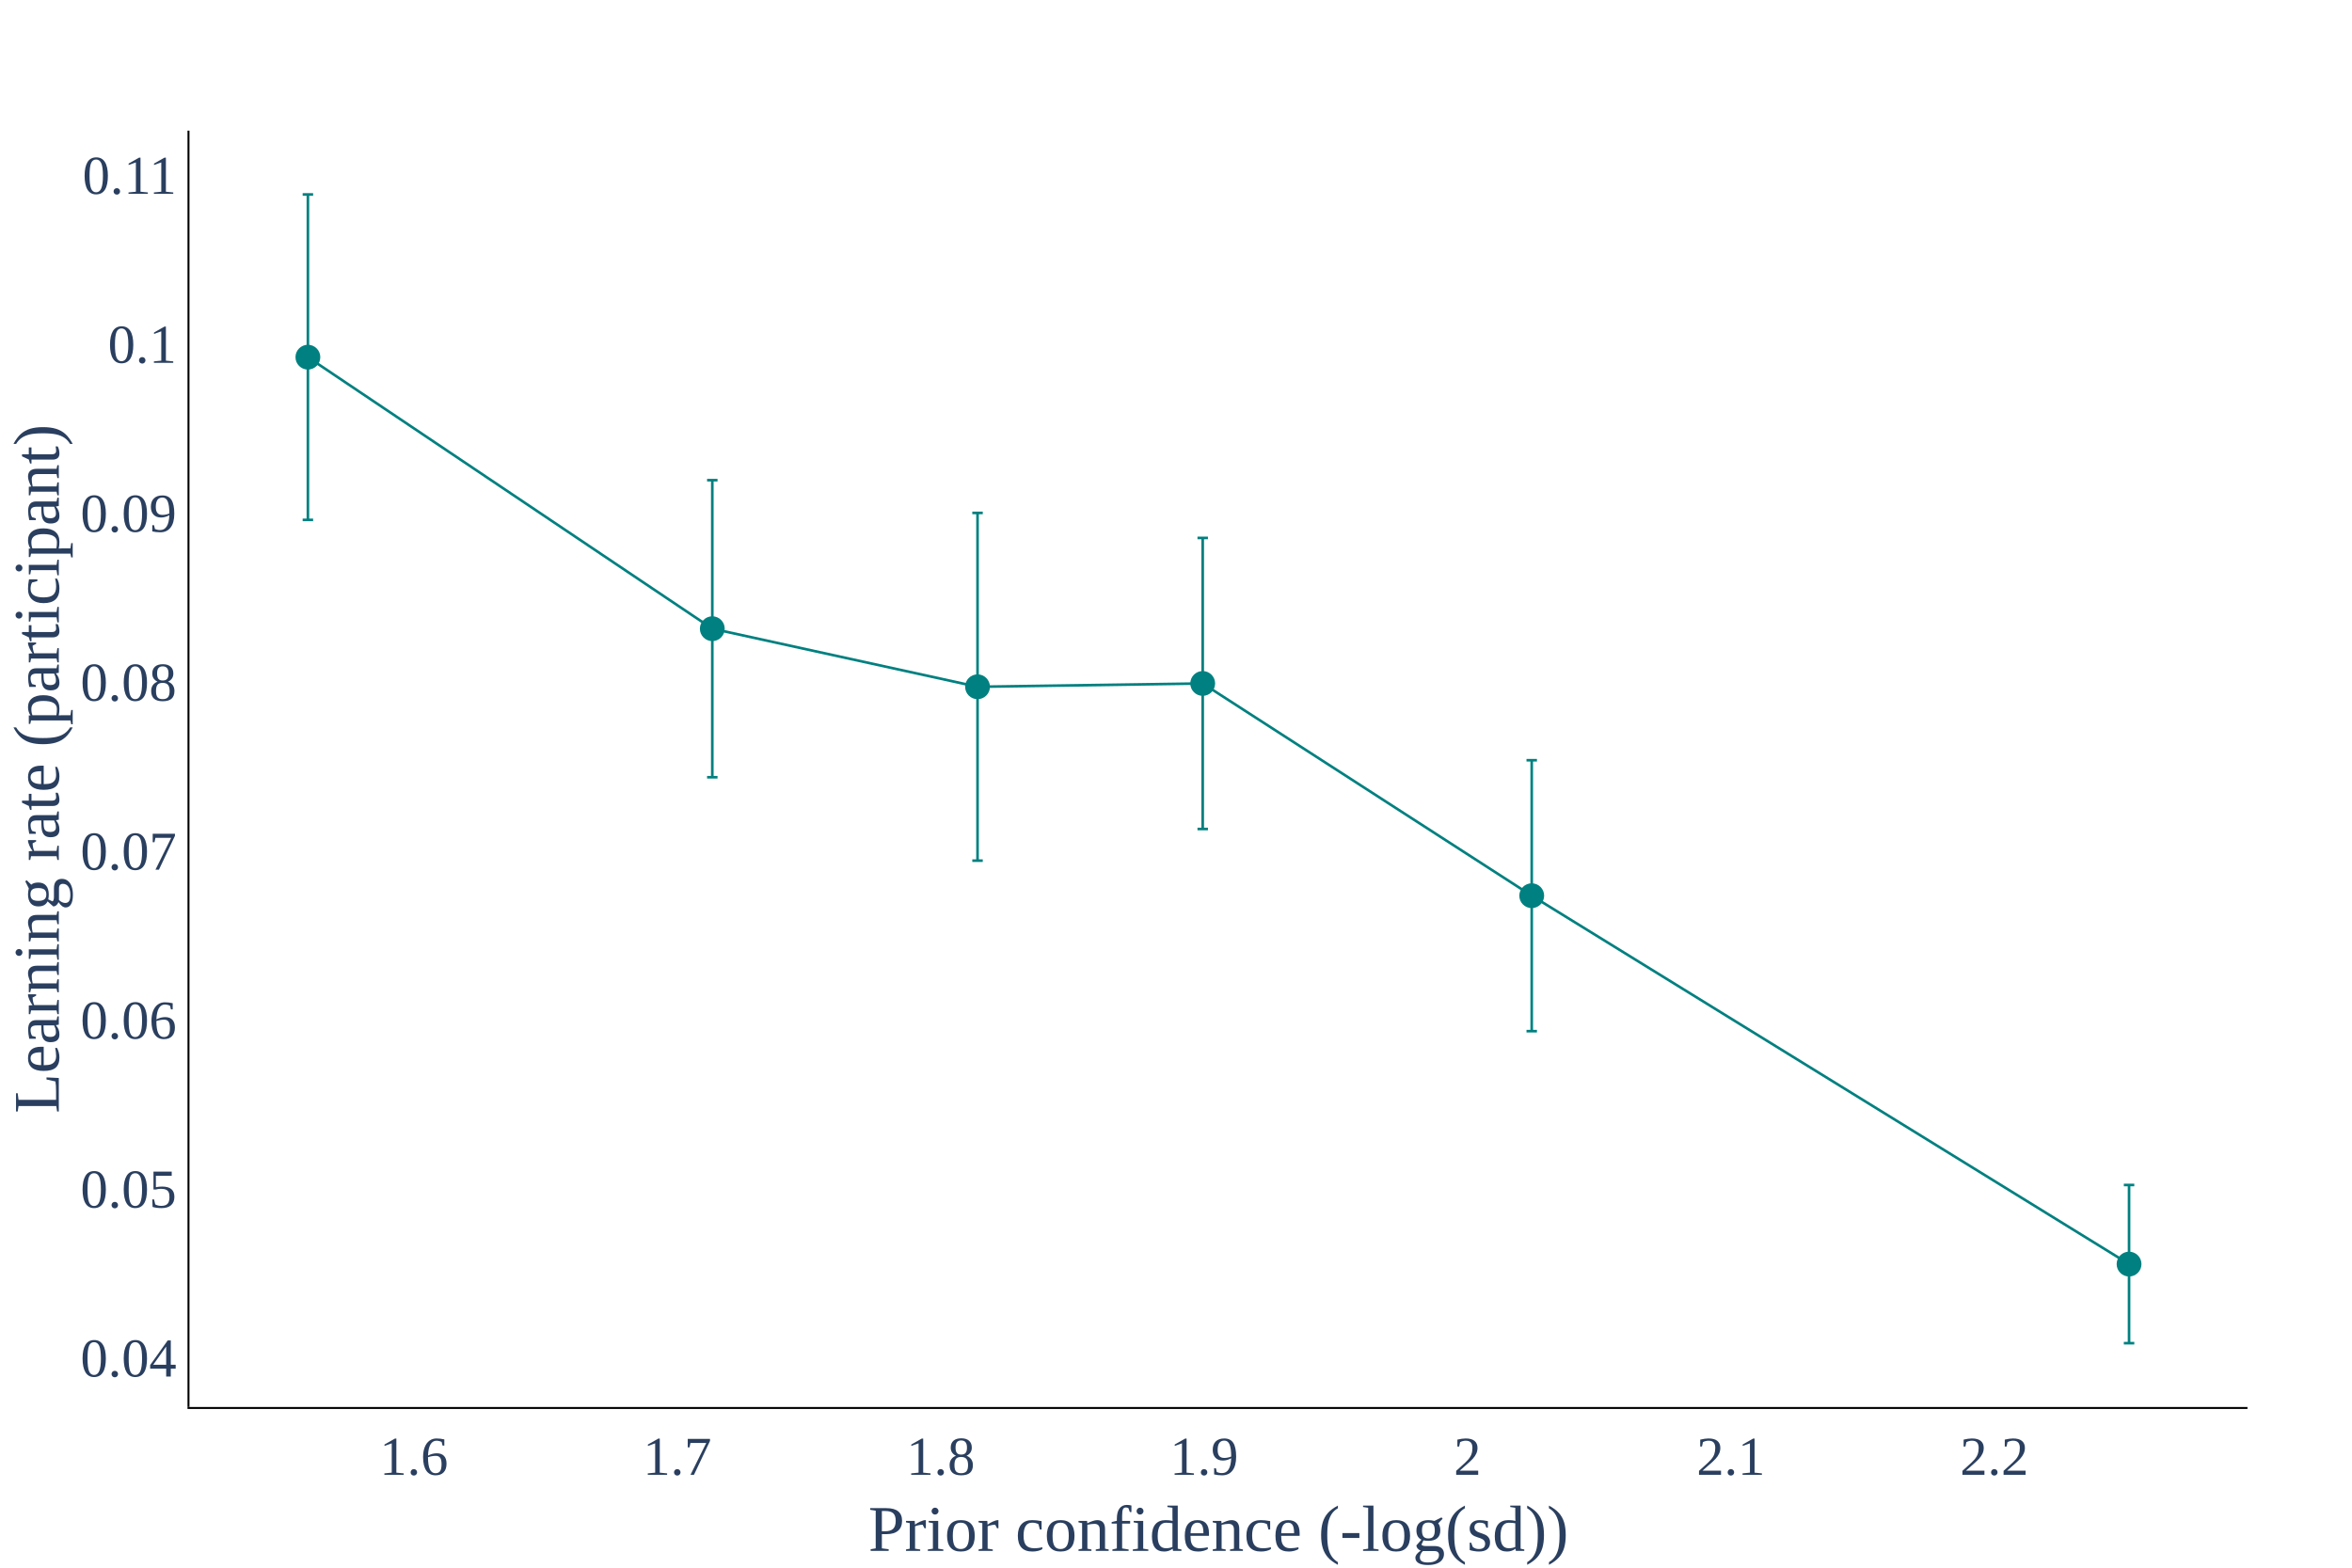
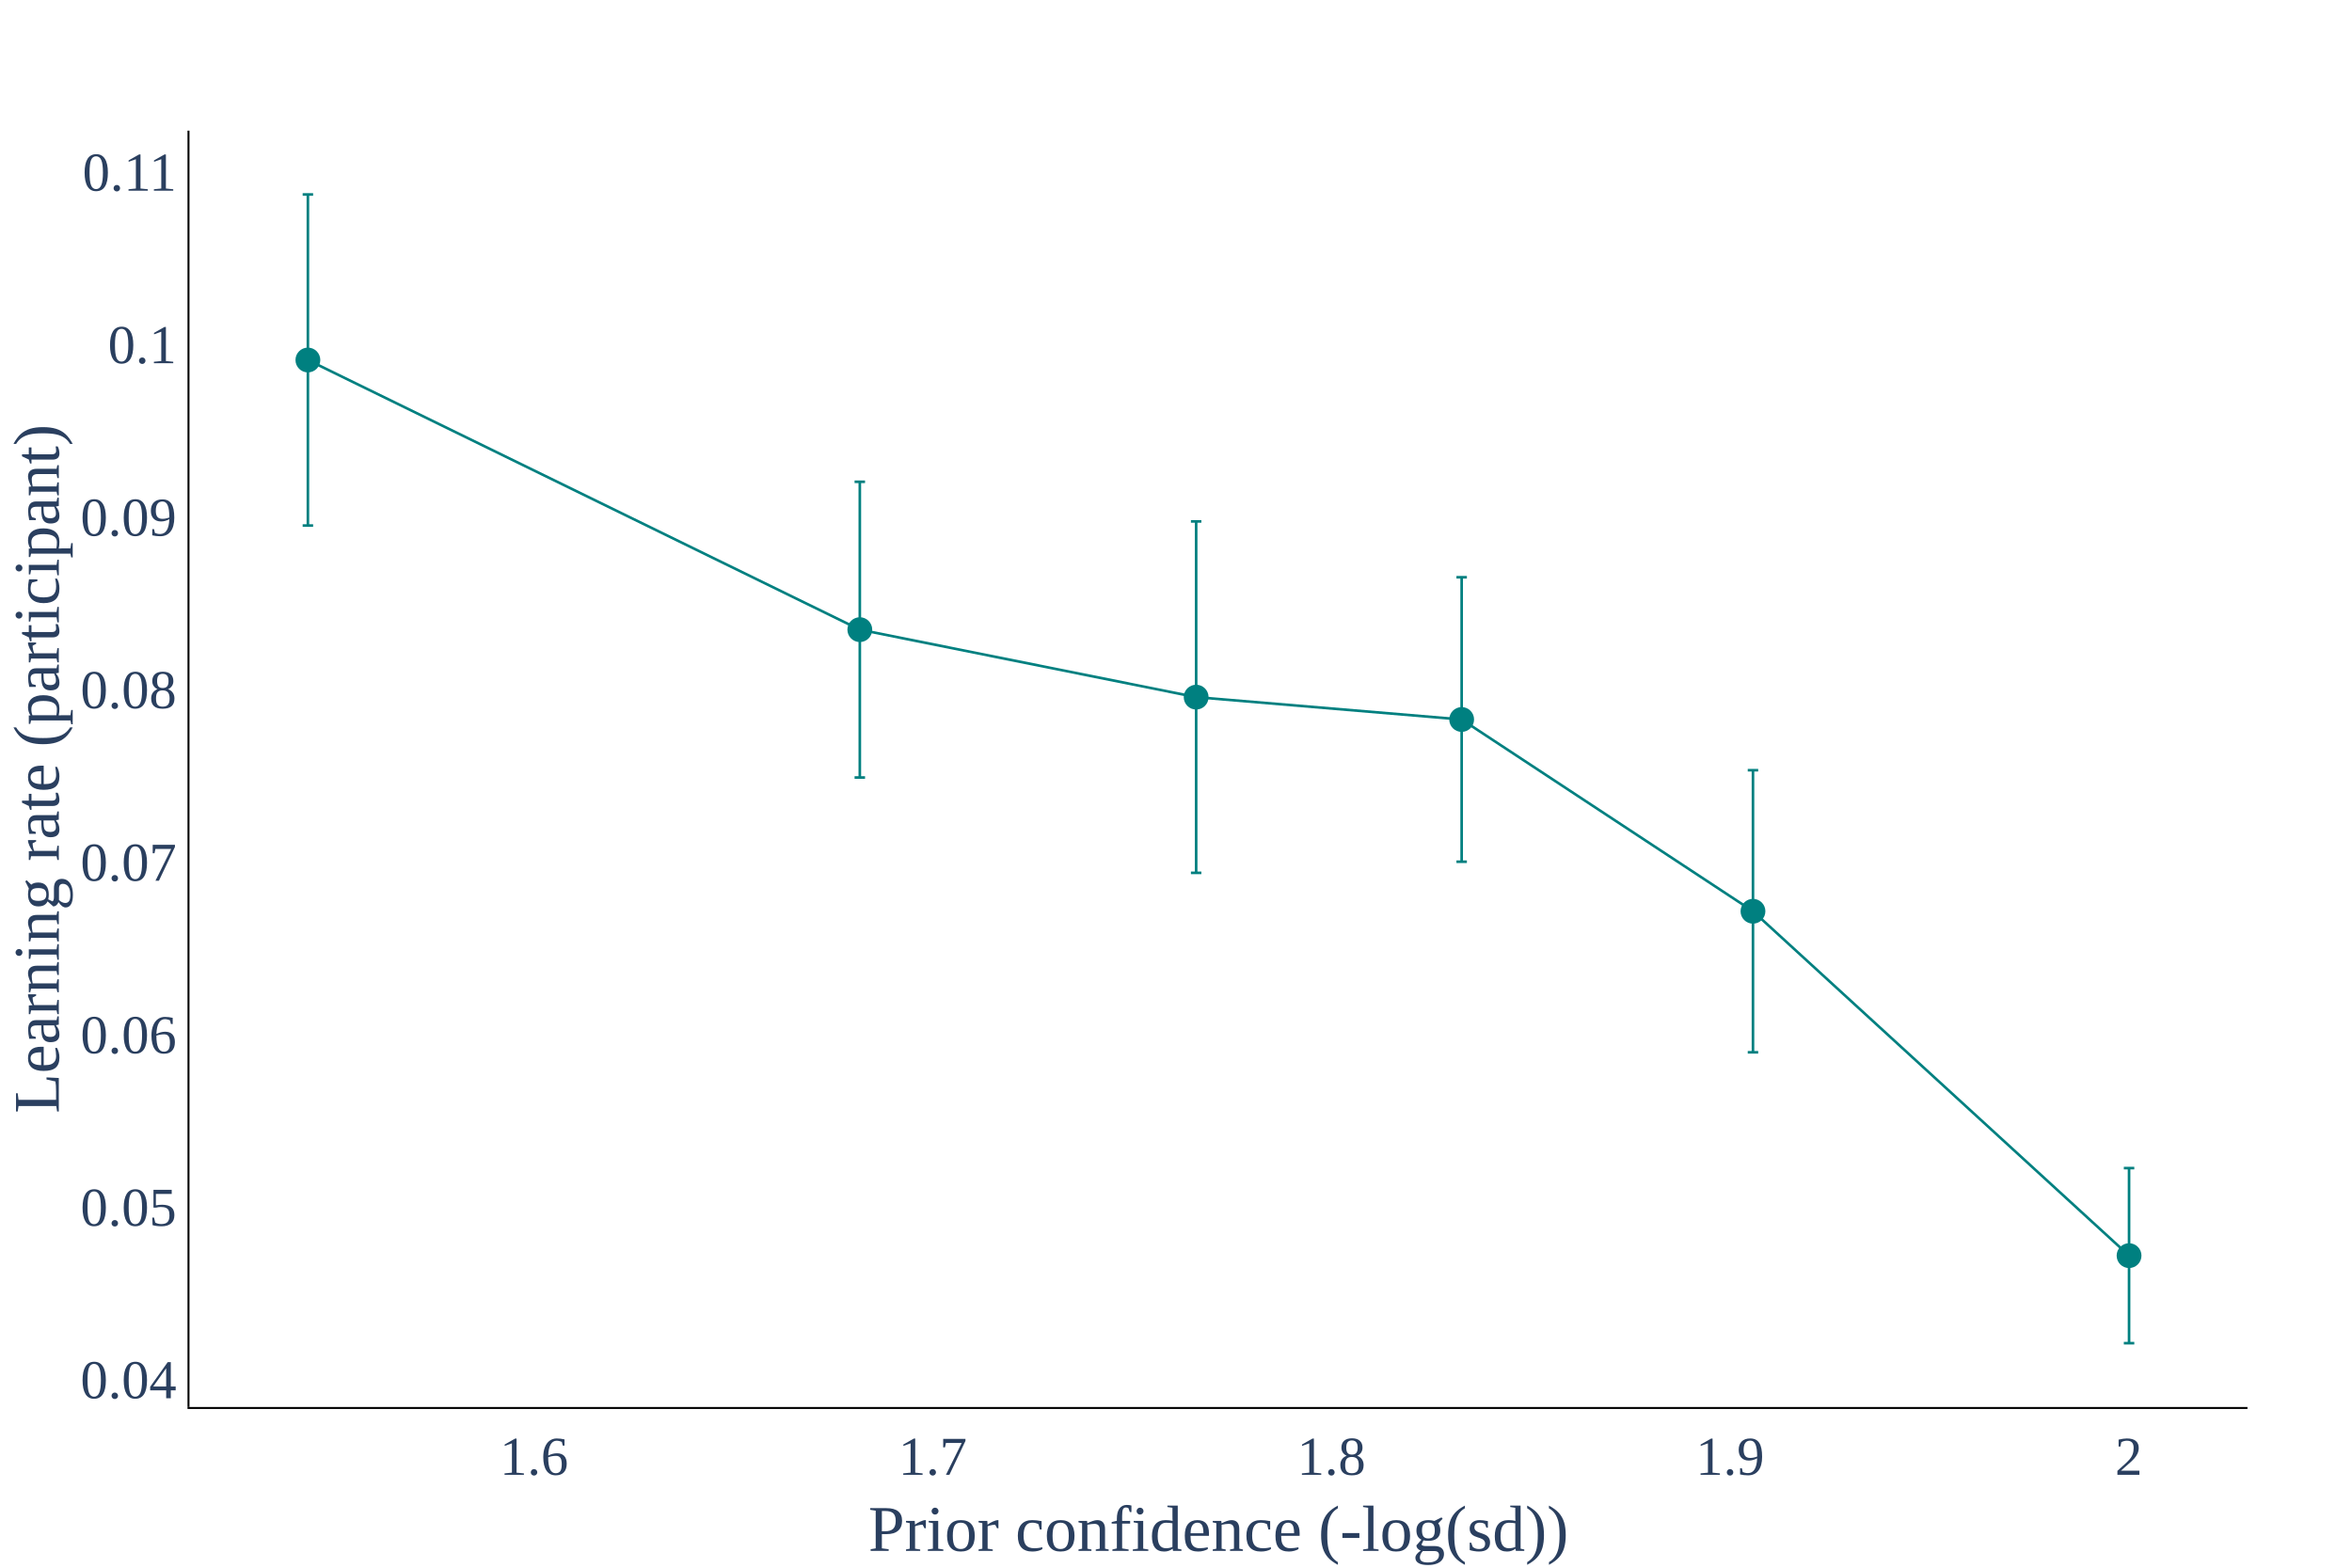
<svg xmlns="http://www.w3.org/2000/svg" class="main-svg" width="1800" height="1200" style="" viewBox="0 0 1800 1200">
  <rect x="0" y="0" width="1800" height="1200" style="fill: rgb(255, 255, 255); fill-opacity: 1;" />
-   <defs id="defs-c6e9e2">
+   <defs id="defs-0034f5">
    <g class="clips">
-       <clipPath id="clipc6e9e2xyplot" class="plotclip">
+       <clipPath id="clip0034f5xyplot" class="plotclip">
        <rect width="1575" height="977" />
      </clipPath>
-       <clipPath class="axesclip" id="clipc6e9e2x">
+       <clipPath class="axesclip" id="clip0034f5x">
        <rect x="145" y="0" width="1575" height="1200" />
      </clipPath>
-       <clipPath class="axesclip" id="clipc6e9e2y">
+       <clipPath class="axesclip" id="clip0034f5y">
        <rect x="0" y="100" width="1800" height="977" />
      </clipPath>
-       <clipPath class="axesclip" id="clipc6e9e2xy">
+       <clipPath class="axesclip" id="clip0034f5xy">
        <rect x="145" y="100" width="1575" height="977" />
      </clipPath>
    </g>
    <g class="gradients" />
    <g class="patterns" />
  </defs>
  <g class="bglayer">
    <rect class="bg" x="145" y="100" width="1575" height="977" style="fill: rgb(255, 255, 255); fill-opacity: 1; stroke-width: 0;" />
  </g>
  <g class="layer-below">
    <g class="imagelayer" />
    <g class="shapelayer" />
  </g>
  <g class="cartesianlayer">
    <g class="subplot xy">
      <g class="layer-subplot">
        <g class="shapelayer" />
        <g class="imagelayer" />
      </g>
      <g class="minor-gridlayer">
        <g class="x" />
        <g class="y" />
      </g>
      <g class="gridlayer">
        <g class="x">
-           <path class="xgrid crisp" transform="translate(316.73,0)" d="M0,100v977" style="stroke: rgb(255, 255, 255); stroke-opacity: 1; stroke-width: 1px;" />
-           <path class="xgrid crisp" transform="translate(518.32,0)" d="M0,100v977" style="stroke: rgb(255, 255, 255); stroke-opacity: 1; stroke-width: 1px;" />
-           <path class="xgrid crisp" transform="translate(719.91,0)" d="M0,100v977" style="stroke: rgb(255, 255, 255); stroke-opacity: 1; stroke-width: 1px;" />
-           <path class="xgrid crisp" transform="translate(921.5,0)" d="M0,100v977" style="stroke: rgb(255, 255, 255); stroke-opacity: 1; stroke-width: 1px;" />
-           <path class="xgrid crisp" transform="translate(1123.08,0)" d="M0,100v977" style="stroke: rgb(255, 255, 255); stroke-opacity: 1; stroke-width: 1px;" />
-           <path class="xgrid crisp" transform="translate(1324.67,0)" d="M0,100v977" style="stroke: rgb(255, 255, 255); stroke-opacity: 1; stroke-width: 1px;" />
-           <path class="xgrid crisp" transform="translate(1526.26,0)" d="M0,100v977" style="stroke: rgb(255, 255, 255); stroke-opacity: 1; stroke-width: 1px;" />
+           <path class="xgrid crisp" transform="translate(408.71,0)" d="M0,100v977" style="stroke: rgb(255, 255, 255); stroke-opacity: 1; stroke-width: 1px;" />
+           <path class="xgrid crisp" transform="translate(713.82,0)" d="M0,100v977" style="stroke: rgb(255, 255, 255); stroke-opacity: 1; stroke-width: 1px;" />
+           <path class="xgrid crisp" transform="translate(1018.92,0)" d="M0,100v977" style="stroke: rgb(255, 255, 255); stroke-opacity: 1; stroke-width: 1px;" />
+           <path class="xgrid crisp" transform="translate(1324.02,0)" d="M0,100v977" style="stroke: rgb(255, 255, 255); stroke-opacity: 1; stroke-width: 1px;" />
+           <path class="xgrid crisp" transform="translate(1629.12,0)" d="M0,100v977" style="stroke: rgb(255, 255, 255); stroke-opacity: 1; stroke-width: 1px;" />
        </g>
        <g class="y">
-           <path class="ygrid crisp" transform="translate(0,1038.98)" d="M145,0h1575" style="stroke: rgb(255, 255, 255); stroke-opacity: 1; stroke-width: 1px;" />
-           <path class="ygrid crisp" transform="translate(0,909.65)" d="M145,0h1575" style="stroke: rgb(255, 255, 255); stroke-opacity: 1; stroke-width: 1px;" />
-           <path class="ygrid crisp" transform="translate(0,780.32)" d="M145,0h1575" style="stroke: rgb(255, 255, 255); stroke-opacity: 1; stroke-width: 1px;" />
-           <path class="ygrid crisp" transform="translate(0,651)" d="M145,0h1575" style="stroke: rgb(255, 255, 255); stroke-opacity: 1; stroke-width: 1px;" />
-           <path class="ygrid crisp" transform="translate(0,521.67)" d="M145,0h1575" style="stroke: rgb(255, 255, 255); stroke-opacity: 1; stroke-width: 1px;" />
-           <path class="ygrid crisp" transform="translate(0,392.34)" d="M145,0h1575" style="stroke: rgb(255, 255, 255); stroke-opacity: 1; stroke-width: 1px;" />
-           <path class="ygrid crisp" transform="translate(0,263.01)" d="M145,0h1575" style="stroke: rgb(255, 255, 255); stroke-opacity: 1; stroke-width: 1px;" />
-           <path class="ygrid crisp" transform="translate(0,133.69)" d="M145,0h1575" style="stroke: rgb(255, 255, 255); stroke-opacity: 1; stroke-width: 1px;" />
+           <path class="ygrid crisp" transform="translate(0,1055.61)" d="M145,0h1575" style="stroke: rgb(255, 255, 255); stroke-opacity: 1; stroke-width: 1px;" />
+           <path class="ygrid crisp" transform="translate(0,923.56)" d="M145,0h1575" style="stroke: rgb(255, 255, 255); stroke-opacity: 1; stroke-width: 1px;" />
+           <path class="ygrid crisp" transform="translate(0,791.51)" d="M145,0h1575" style="stroke: rgb(255, 255, 255); stroke-opacity: 1; stroke-width: 1px;" />
+           <path class="ygrid crisp" transform="translate(0,659.46)" d="M145,0h1575" style="stroke: rgb(255, 255, 255); stroke-opacity: 1; stroke-width: 1px;" />
+           <path class="ygrid crisp" transform="translate(0,527.41)" d="M145,0h1575" style="stroke: rgb(255, 255, 255); stroke-opacity: 1; stroke-width: 1px;" />
+           <path class="ygrid crisp" transform="translate(0,395.36)" d="M145,0h1575" style="stroke: rgb(255, 255, 255); stroke-opacity: 1; stroke-width: 1px;" />
+           <path class="ygrid crisp" transform="translate(0,263.3)" d="M145,0h1575" style="stroke: rgb(255, 255, 255); stroke-opacity: 1; stroke-width: 1px;" />
+           <path class="ygrid crisp" transform="translate(0,131.25)" d="M145,0h1575" style="stroke: rgb(255, 255, 255); stroke-opacity: 1; stroke-width: 1px;" />
        </g>
      </g>
      <g class="zerolinelayer" />
      <g class="layer-between">
        <g class="shapelayer" />
        <g class="imagelayer" />
      </g>
      <path class="xlines-below" />
      <path class="ylines-below" />
      <g class="overlines-below" />
      <g class="xaxislayer-below" />
      <g class="yaxislayer-below" />
      <g class="overaxes-below" />
      <g class="overplot">
-         <g class="xy" transform="translate(145,100)" clip-path="url(#clipc6e9e2xyplot)">
+         <g class="xy" transform="translate(145,100)" clip-path="url(#clip0034f5xyplot)">
          <g class="scatterlayer mlayer">
-             <g class="trace scatter traceb2906c" style="stroke-miterlimit: 2; opacity: 1;">
+             <g class="trace scatter trace76dbfd" style="stroke-miterlimit: 2; opacity: 1;">
              <g class="fills" />
              <g class="errorbars">
                <g class="errorbar" style="opacity: 1;">
-                   <path class="yerror" d="M86.63,48.85h8m-4,0V297.95m-4,0h8" style="vector-effect: none; stroke-width: 2px; stroke: rgb(0, 128, 128); stroke-opacity: 1;" />
+                   <path class="yerror" d="M86.63,48.85h8m-4,0V302.28m-4,0h8" style="vector-effect: none; stroke-width: 2px; stroke: rgb(0, 128, 128); stroke-opacity: 1;" />
                </g>
                <g class="errorbar" style="opacity: 1;">
-                   <path class="yerror" d="M396.13,267.55h8m-4,0V494.95m-4,0h8" style="vector-effect: none; stroke-width: 2px; stroke: rgb(0, 128, 128); stroke-opacity: 1;" />
+                   <path class="yerror" d="M509.02,268.78h8m-4,0V495.15m-4,0h8" style="vector-effect: none; stroke-width: 2px; stroke: rgb(0, 128, 128); stroke-opacity: 1;" />
                </g>
                <g class="errorbar" style="opacity: 1;">
-                   <path class="yerror" d="M599.11,292.61h8m-4,0V558.79m-4,0h8" style="vector-effect: none; stroke-width: 2px; stroke: rgb(0, 128, 128); stroke-opacity: 1;" />
+                   <path class="yerror" d="M766.42,299.12h8m-4,0V568.13m-4,0h8" style="vector-effect: none; stroke-width: 2px; stroke: rgb(0, 128, 128); stroke-opacity: 1;" />
                </g>
                <g class="errorbar" style="opacity: 1;">
-                   <path class="yerror" d="M771.44,311.76h8m-4,0V534.56m-4,0h8" style="vector-effect: none; stroke-width: 2px; stroke: rgb(0, 128, 128); stroke-opacity: 1;" />
+                   <path class="yerror" d="M969.62,341.86h8m-4,0V559.61m-4,0h8" style="vector-effect: none; stroke-width: 2px; stroke: rgb(0, 128, 128); stroke-opacity: 1;" />
                </g>
                <g class="errorbar" style="opacity: 1;">
-                   <path class="yerror" d="M1023.24,481.92h8m-4,0V689.31m-4,0h8" style="vector-effect: none; stroke-width: 2px; stroke: rgb(0, 128, 128); stroke-opacity: 1;" />
+                   <path class="yerror" d="M1192.56,489.57h8m-4,0V705.49m-4,0h8" style="vector-effect: none; stroke-width: 2px; stroke: rgb(0, 128, 128); stroke-opacity: 1;" />
                </g>
                <g class="errorbar" style="opacity: 1;">
-                   <path class="yerror" d="M1480.38,807.06h8m-4,0V928.15m-4,0h8" style="vector-effect: none; stroke-width: 2px; stroke: rgb(0, 128, 128); stroke-opacity: 1;" />
+                   <path class="yerror" d="M1480.38,794.13h8m-4,0V928.15m-4,0h8" style="vector-effect: none; stroke-width: 2px; stroke: rgb(0, 128, 128); stroke-opacity: 1;" />
                </g>
              </g>
              <g class="lines">
-                 <path class="js-line" d="M90.63,173.4L400.13,381.25L603.11,425.7L775.44,423.16L1027.24,585.62L1484.38,867.61" style="vector-effect: none; fill: none; stroke: rgb(0, 128, 128); stroke-opacity: 1; stroke-width: 2px; opacity: 1;" />
+                 <path class="js-line" d="M90.63,175.57L513.02,381.97L770.42,433.63L973.62,450.74L1196.56,597.53L1484.38,861.14" style="vector-effect: none; fill: none; stroke: rgb(0, 128, 128); stroke-opacity: 1; stroke-width: 2px; opacity: 1;" />
              </g>
              <g class="points">
-                 <path class="point" transform="translate(90.63,173.4)" d="M9.5,0A9.5,9.5 0 1,1 0,-9.5A9.5,9.5 0 0,1 9.5,0Z" style="opacity: 1; stroke-width: 0px; fill: rgb(0, 128, 128); fill-opacity: 1;" />
-                 <path class="point" transform="translate(400.13,381.25)" d="M9.5,0A9.5,9.5 0 1,1 0,-9.5A9.5,9.5 0 0,1 9.5,0Z" style="opacity: 1; stroke-width: 0px; fill: rgb(0, 128, 128); fill-opacity: 1;" />
-                 <path class="point" transform="translate(603.11,425.7)" d="M9.5,0A9.5,9.5 0 1,1 0,-9.5A9.5,9.5 0 0,1 9.5,0Z" style="opacity: 1; stroke-width: 0px; fill: rgb(0, 128, 128); fill-opacity: 1;" />
-                 <path class="point" transform="translate(775.44,423.16)" d="M9.5,0A9.5,9.5 0 1,1 0,-9.5A9.5,9.5 0 0,1 9.5,0Z" style="opacity: 1; stroke-width: 0px; fill: rgb(0, 128, 128); fill-opacity: 1;" />
-                 <path class="point" transform="translate(1027.24,585.62)" d="M9.5,0A9.5,9.5 0 1,1 0,-9.5A9.5,9.5 0 0,1 9.5,0Z" style="opacity: 1; stroke-width: 0px; fill: rgb(0, 128, 128); fill-opacity: 1;" />
-                 <path class="point" transform="translate(1484.38,867.61)" d="M9.5,0A9.5,9.5 0 1,1 0,-9.5A9.5,9.5 0 0,1 9.5,0Z" style="opacity: 1; stroke-width: 0px; fill: rgb(0, 128, 128); fill-opacity: 1;" />
+                 <path class="point" transform="translate(90.63,175.57)" d="M9.5,0A9.5,9.5 0 1,1 0,-9.5A9.5,9.5 0 0,1 9.5,0Z" style="opacity: 1; stroke-width: 0px; fill: rgb(0, 128, 128); fill-opacity: 1;" />
+                 <path class="point" transform="translate(513.02,381.97)" d="M9.5,0A9.5,9.5 0 1,1 0,-9.5A9.5,9.5 0 0,1 9.5,0Z" style="opacity: 1; stroke-width: 0px; fill: rgb(0, 128, 128); fill-opacity: 1;" />
+                 <path class="point" transform="translate(770.42,433.63)" d="M9.5,0A9.5,9.5 0 1,1 0,-9.5A9.5,9.5 0 0,1 9.5,0Z" style="opacity: 1; stroke-width: 0px; fill: rgb(0, 128, 128); fill-opacity: 1;" />
+                 <path class="point" transform="translate(973.62,450.74)" d="M9.5,0A9.5,9.5 0 1,1 0,-9.5A9.5,9.5 0 0,1 9.5,0Z" style="opacity: 1; stroke-width: 0px; fill: rgb(0, 128, 128); fill-opacity: 1;" />
+                 <path class="point" transform="translate(1196.56,597.53)" d="M9.5,0A9.5,9.5 0 1,1 0,-9.5A9.5,9.5 0 0,1 9.5,0Z" style="opacity: 1; stroke-width: 0px; fill: rgb(0, 128, 128); fill-opacity: 1;" />
+                 <path class="point" transform="translate(1484.38,861.14)" d="M9.5,0A9.5,9.5 0 1,1 0,-9.5A9.5,9.5 0 0,1 9.5,0Z" style="opacity: 1; stroke-width: 0px; fill: rgb(0, 128, 128); fill-opacity: 1;" />
              </g>
              <g class="text" />
            </g>
          </g>
        </g>
      </g>
      <path class="xlines-above crisp" d="M143.5,1077.75H1720" style="fill: none; stroke-width: 1.5px; stroke: rgb(0, 0, 0); stroke-opacity: 1;" />
      <path class="ylines-above crisp" d="M144.25,100V1077" style="fill: none; stroke-width: 1.5px; stroke: rgb(0, 0, 0); stroke-opacity: 1;" />
      <g class="overlines-above" />
      <g class="xaxislayer-above">
        <g class="xtick">
-           <text text-anchor="middle" x="0" y="1128.9" transform="translate(316.73,0)" style="font-family: 'Times New Roman'; font-size: 42px; fill: rgb(42, 63, 95); fill-opacity: 1; white-space: pre; opacity: 1;">1.6</text>
+           <text text-anchor="middle" x="0" y="1128.9" transform="translate(408.71,0)" style="font-family: 'Times New Roman'; font-size: 42px; fill: rgb(42, 63, 95); fill-opacity: 1; white-space: pre; opacity: 1;">1.6</text>
        </g>
        <g class="xtick">
-           <text text-anchor="middle" x="0" y="1128.9" style="font-family: 'Times New Roman'; font-size: 42px; fill: rgb(42, 63, 95); fill-opacity: 1; white-space: pre; opacity: 1;" transform="translate(518.32,0)">1.7</text>
+           <text text-anchor="middle" x="0" y="1128.9" style="font-family: 'Times New Roman'; font-size: 42px; fill: rgb(42, 63, 95); fill-opacity: 1; white-space: pre; opacity: 1;" transform="translate(713.82,0)">1.7</text>
        </g>
        <g class="xtick">
-           <text text-anchor="middle" x="0" y="1128.9" style="font-family: 'Times New Roman'; font-size: 42px; fill: rgb(42, 63, 95); fill-opacity: 1; white-space: pre; opacity: 1;" transform="translate(719.91,0)">1.8</text>
+           <text text-anchor="middle" x="0" y="1128.9" style="font-family: 'Times New Roman'; font-size: 42px; fill: rgb(42, 63, 95); fill-opacity: 1; white-space: pre; opacity: 1;" transform="translate(1018.92,0)">1.8</text>
        </g>
        <g class="xtick">
-           <text text-anchor="middle" x="0" y="1128.9" style="font-family: 'Times New Roman'; font-size: 42px; fill: rgb(42, 63, 95); fill-opacity: 1; white-space: pre; opacity: 1;" transform="translate(921.5,0)">1.9</text>
+           <text text-anchor="middle" x="0" y="1128.9" style="font-family: 'Times New Roman'; font-size: 42px; fill: rgb(42, 63, 95); fill-opacity: 1; white-space: pre; opacity: 1;" transform="translate(1324.02,0)">1.9</text>
        </g>
        <g class="xtick">
-           <text text-anchor="middle" x="0" y="1128.9" style="font-family: 'Times New Roman'; font-size: 42px; fill: rgb(42, 63, 95); fill-opacity: 1; white-space: pre; opacity: 1;" transform="translate(1123.08,0)">2</text>
-         </g>
-         <g class="xtick">
-           <text text-anchor="middle" x="0" y="1128.9" style="font-family: 'Times New Roman'; font-size: 42px; fill: rgb(42, 63, 95); fill-opacity: 1; white-space: pre; opacity: 1;" transform="translate(1324.67,0)">2.1</text>
-         </g>
-         <g class="xtick">
-           <text text-anchor="middle" x="0" y="1128.9" style="font-family: 'Times New Roman'; font-size: 42px; fill: rgb(42, 63, 95); fill-opacity: 1; white-space: pre; opacity: 1;" transform="translate(1526.26,0)">2.2</text>
+           <text text-anchor="middle" x="0" y="1128.9" style="font-family: 'Times New Roman'; font-size: 42px; fill: rgb(42, 63, 95); fill-opacity: 1; white-space: pre; opacity: 1;" transform="translate(1629.12,0)">2</text>
        </g>
      </g>
      <g class="yaxislayer-above">
        <g class="ytick">
-           <text text-anchor="end" x="135.1" y="14.7" transform="translate(0,1038.98)" style="font-family: 'Times New Roman'; font-size: 42px; fill: rgb(42, 63, 95); fill-opacity: 1; white-space: pre; opacity: 1;">0.04</text>
+           <text text-anchor="end" x="135.1" y="14.7" transform="translate(0,1055.61)" style="font-family: 'Times New Roman'; font-size: 42px; fill: rgb(42, 63, 95); fill-opacity: 1; white-space: pre; opacity: 1;">0.04</text>
        </g>
        <g class="ytick">
-           <text text-anchor="end" x="135.1" y="14.7" style="font-family: 'Times New Roman'; font-size: 42px; fill: rgb(42, 63, 95); fill-opacity: 1; white-space: pre; opacity: 1;" transform="translate(0,909.65)">0.05</text>
+           <text text-anchor="end" x="135.1" y="14.7" style="font-family: 'Times New Roman'; font-size: 42px; fill: rgb(42, 63, 95); fill-opacity: 1; white-space: pre; opacity: 1;" transform="translate(0,923.56)">0.05</text>
        </g>
        <g class="ytick">
-           <text text-anchor="end" x="135.1" y="14.7" style="font-family: 'Times New Roman'; font-size: 42px; fill: rgb(42, 63, 95); fill-opacity: 1; white-space: pre; opacity: 1;" transform="translate(0,780.32)">0.06</text>
+           <text text-anchor="end" x="135.1" y="14.7" style="font-family: 'Times New Roman'; font-size: 42px; fill: rgb(42, 63, 95); fill-opacity: 1; white-space: pre; opacity: 1;" transform="translate(0,791.51)">0.06</text>
        </g>
        <g class="ytick">
-           <text text-anchor="end" x="135.1" y="14.7" style="font-family: 'Times New Roman'; font-size: 42px; fill: rgb(42, 63, 95); fill-opacity: 1; white-space: pre; opacity: 1;" transform="translate(0,651)">0.07</text>
+           <text text-anchor="end" x="135.1" y="14.7" style="font-family: 'Times New Roman'; font-size: 42px; fill: rgb(42, 63, 95); fill-opacity: 1; white-space: pre; opacity: 1;" transform="translate(0,659.46)">0.07</text>
        </g>
        <g class="ytick">
-           <text text-anchor="end" x="135.1" y="14.7" style="font-family: 'Times New Roman'; font-size: 42px; fill: rgb(42, 63, 95); fill-opacity: 1; white-space: pre; opacity: 1;" transform="translate(0,521.67)">0.08</text>
+           <text text-anchor="end" x="135.1" y="14.7" style="font-family: 'Times New Roman'; font-size: 42px; fill: rgb(42, 63, 95); fill-opacity: 1; white-space: pre; opacity: 1;" transform="translate(0,527.41)">0.08</text>
        </g>
        <g class="ytick">
-           <text text-anchor="end" x="135.1" y="14.7" style="font-family: 'Times New Roman'; font-size: 42px; fill: rgb(42, 63, 95); fill-opacity: 1; white-space: pre; opacity: 1;" transform="translate(0,392.34)">0.09</text>
+           <text text-anchor="end" x="135.1" y="14.7" style="font-family: 'Times New Roman'; font-size: 42px; fill: rgb(42, 63, 95); fill-opacity: 1; white-space: pre; opacity: 1;" transform="translate(0,395.36)">0.09</text>
        </g>
        <g class="ytick">
-           <text text-anchor="end" x="135.1" y="14.7" style="font-family: 'Times New Roman'; font-size: 42px; fill: rgb(42, 63, 95); fill-opacity: 1; white-space: pre; opacity: 1;" transform="translate(0,263.01)">0.1</text>
+           <text text-anchor="end" x="135.1" y="14.7" style="font-family: 'Times New Roman'; font-size: 42px; fill: rgb(42, 63, 95); fill-opacity: 1; white-space: pre; opacity: 1;" transform="translate(0,263.3)">0.1</text>
        </g>
        <g class="ytick">
-           <text text-anchor="end" x="135.1" y="14.7" style="font-family: 'Times New Roman'; font-size: 42px; fill: rgb(42, 63, 95); fill-opacity: 1; white-space: pre; opacity: 1;" transform="translate(0,133.69)">0.11</text>
+           <text text-anchor="end" x="135.1" y="14.7" style="font-family: 'Times New Roman'; font-size: 42px; fill: rgb(42, 63, 95); fill-opacity: 1; white-space: pre; opacity: 1;" transform="translate(0,131.25)">0.11</text>
        </g>
      </g>
      <g class="overaxes-above" />
    </g>
  </g>
  <g class="polarlayer" />
  <g class="smithlayer" />
  <g class="ternarylayer" />
  <g class="geolayer" />
  <g class="funnelarealayer" />
  <g class="pielayer" />
  <g class="iciclelayer" />
  <g class="treemaplayer" />
  <g class="sunburstlayer" />
  <g class="glimages" />
-   <defs id="topdefs-c6e9e2">
+   <defs id="topdefs-0034f5">
    <g class="clips" />
  </defs>
  <g class="layer-above">
    <g class="imagelayer" />
    <g class="shapelayer" />
  </g>
  <g class="infolayer">
    <g class="g-gtitle" />
    <g class="g-xtitle">
      <text class="xtitle" x="932.5" y="1187.156" text-anchor="middle" style="opacity: 1; font-family: 'Times New Roman'; font-size: 50px; fill: rgb(42, 63, 95); fill-opacity: 1; white-space: pre;">Prior confidence (-log(sd))</text>
    </g>
    <g class="g-ytitle" transform="translate(15.15625,0)">
      <text class="ytitle" transform="rotate(-90,29.84375,588.5)" x="29.844" y="588.5" text-anchor="middle" style="opacity: 1; font-family: 'Times New Roman'; font-size: 50px; fill: rgb(42, 63, 95); fill-opacity: 1; white-space: pre;">Learning rate (participant)</text>
    </g>
  </g>
</svg>
